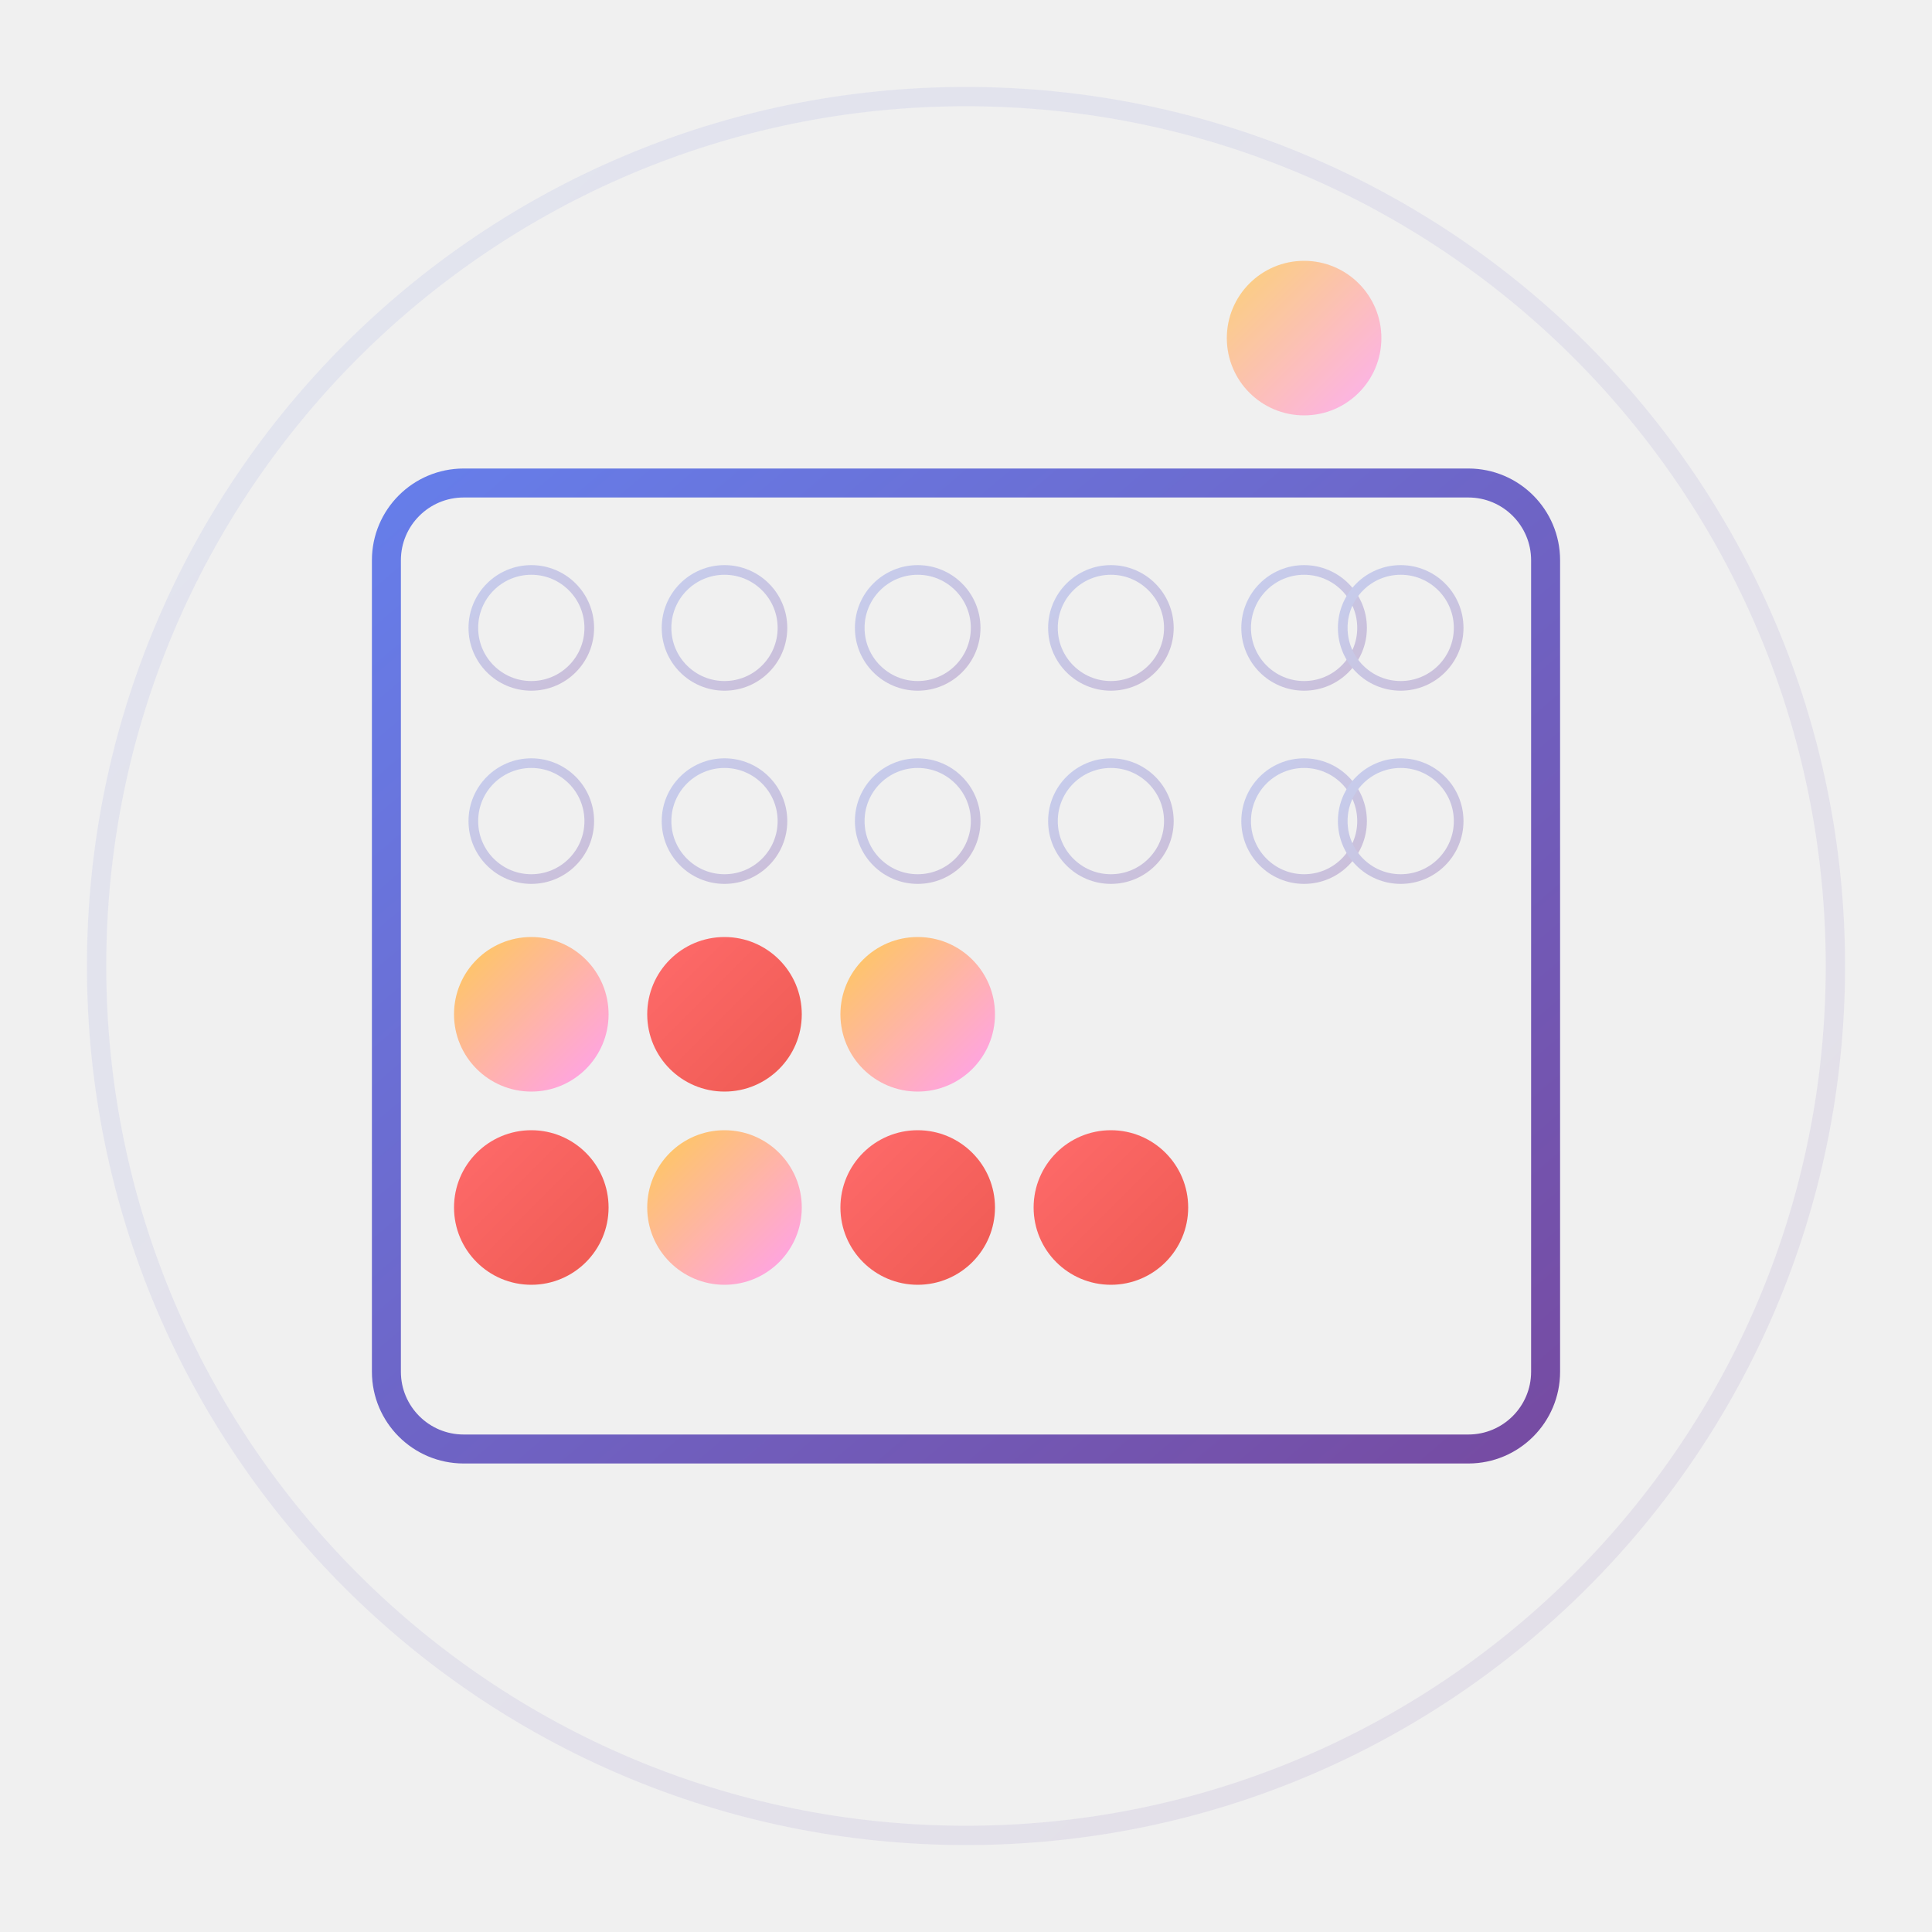
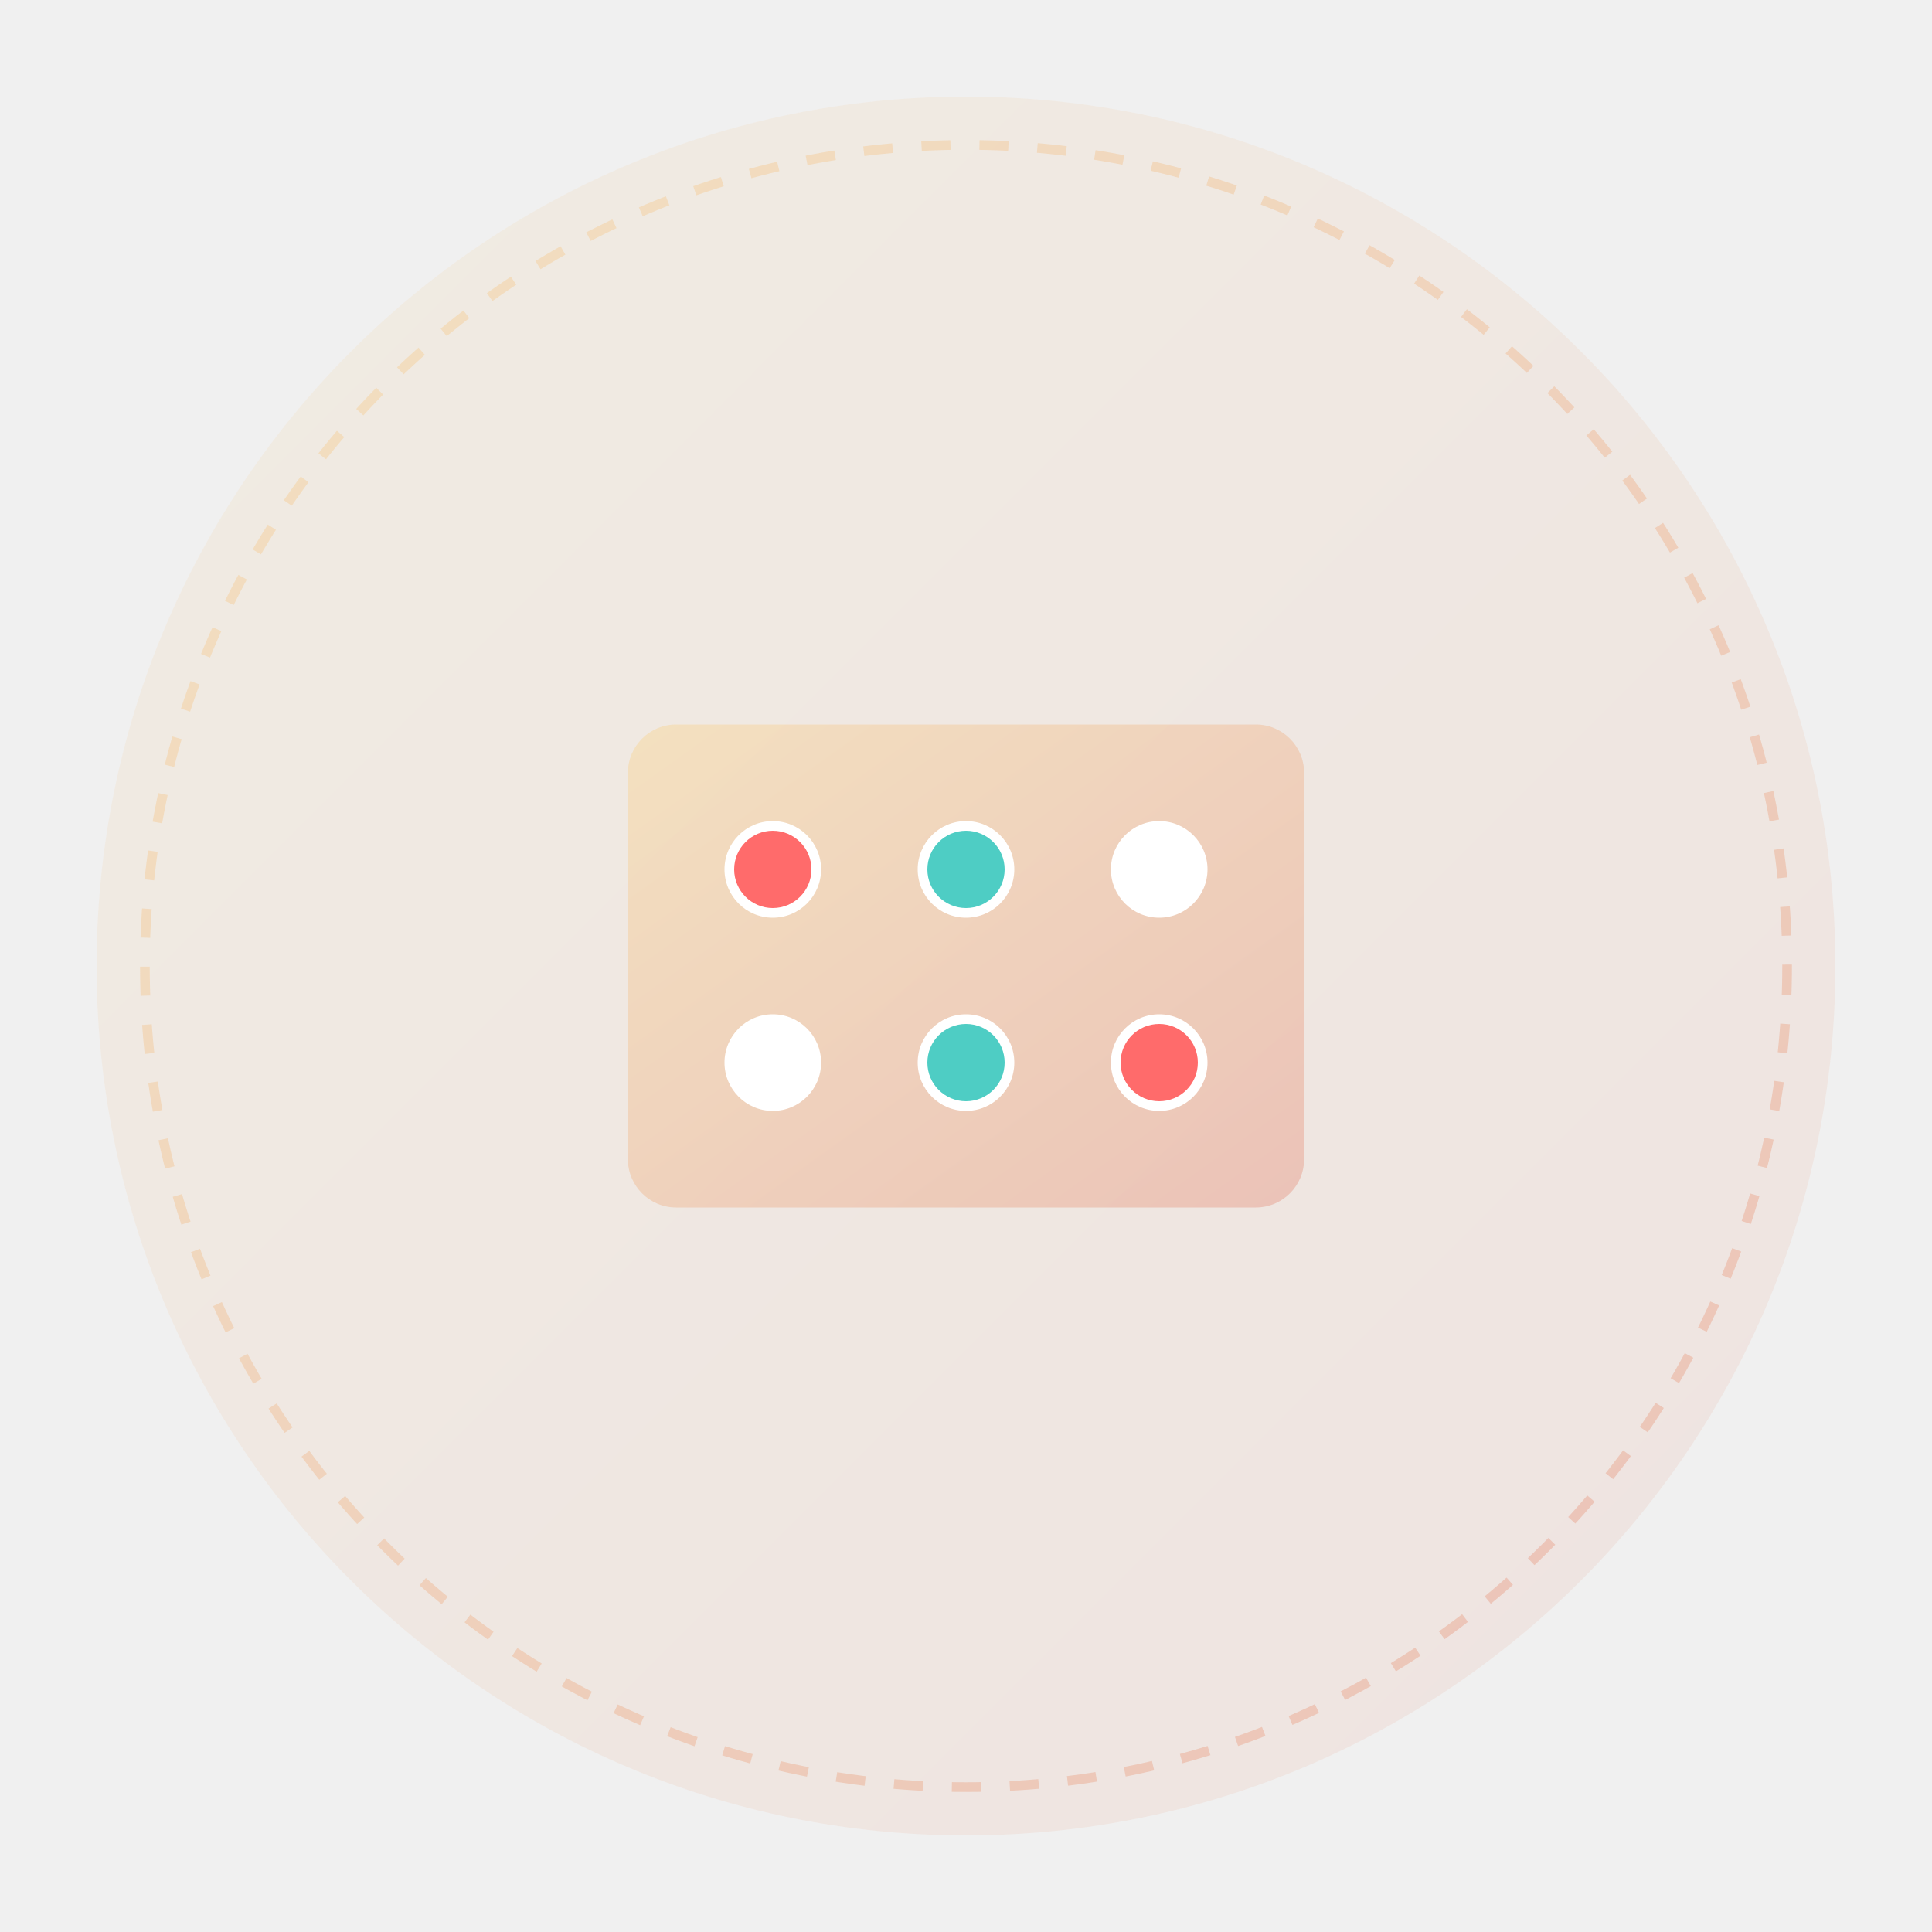
<svg xmlns="http://www.w3.org/2000/svg" viewBox="0 0 200 200">
  <defs>
-     <linearGradient id="boardGradient" x1="0%" y1="0%" x2="100%" y2="100%">
-       <stop offset="0%" style="stop-color:#667eea;stop-opacity:1" />
-       <stop offset="100%" style="stop-color:#764ba2;stop-opacity:1" />
-     </linearGradient>
-     <linearGradient id="redPiece" x1="0%" y1="0%" x2="100%" y2="100%">
-       <stop offset="0%" style="stop-color:#ff6b6b;stop-opacity:1" />
-       <stop offset="100%" style="stop-color:#ee5a52;stop-opacity:1" />
-     </linearGradient>
-     <linearGradient id="yellowPiece" x1="0%" y1="0%" x2="100%" y2="100%">
-       <stop offset="0%" style="stop-color:#feca57;stop-opacity:1" />
-       <stop offset="100%" style="stop-color:#ff9ff3;stop-opacity:1" />
+     <linearGradient id="connect4Gradient" x1="0%" y1="0%" x2="100%" y2="100%">
+       <stop offset="0%" style="stop-color:#fdcb6e;stop-opacity:1" />
+       <stop offset="100%" style="stop-color:#e17055;stop-opacity:1" />
    </linearGradient>
  </defs>
-   <circle cx="100" cy="100" r="90" fill="none" stroke="url(#boardGradient)" stroke-width="2" opacity="0.1" />
-   <rect x="40" y="50" width="120" height="100" rx="8" fill="none" stroke="url(#boardGradient)" stroke-width="3" />
-   <g opacity="0.3">
-     <circle cx="55" cy="65" r="6" fill="none" stroke="url(#boardGradient)" stroke-width="1" />
-     <circle cx="75" cy="65" r="6" fill="none" stroke="url(#boardGradient)" stroke-width="1" />
-     <circle cx="95" cy="65" r="6" fill="none" stroke="url(#boardGradient)" stroke-width="1" />
-     <circle cx="115" cy="65" r="6" fill="none" stroke="url(#boardGradient)" stroke-width="1" />
-     <circle cx="135" cy="65" r="6" fill="none" stroke="url(#boardGradient)" stroke-width="1" />
-     <circle cx="145" cy="65" r="6" fill="none" stroke="url(#boardGradient)" stroke-width="1" />
-     <circle cx="55" cy="85" r="6" fill="none" stroke="url(#boardGradient)" stroke-width="1" />
-     <circle cx="75" cy="85" r="6" fill="none" stroke="url(#boardGradient)" stroke-width="1" />
-     <circle cx="95" cy="85" r="6" fill="none" stroke="url(#boardGradient)" stroke-width="1" />
-     <circle cx="115" cy="85" r="6" fill="none" stroke="url(#boardGradient)" stroke-width="1" />
-     <circle cx="135" cy="85" r="6" fill="none" stroke="url(#boardGradient)" stroke-width="1" />
-     <circle cx="145" cy="85" r="6" fill="none" stroke="url(#boardGradient)" stroke-width="1" />
+   <circle cx="100" cy="100" r="90" fill="url(#connect4Gradient)" opacity="0.1" />
+   <g transform="translate(100,100)">
+     <rect x="-35" y="-25" width="70" height="50" rx="5" fill="url(#connect4Gradient)" opacity="0.3" />
+     <g fill="#fff">
+       <circle cx="-20" cy="-10" r="5" />
+       <circle cx="0" cy="-10" r="5" />
+       <circle cx="20" cy="-10" r="5" />
+       <circle cx="-20" cy="10" r="5" />
+       <circle cx="0" cy="10" r="5" />
+       <circle cx="20" cy="10" r="5" />
+     </g>
+     <circle cx="-20" cy="-10" r="4" fill="#ff6b6b">
+       <animate attributeName="fill" values="#ff6b6b;#4ecdc4;#ff6b6b" dur="2s" repeatCount="indefinite" />
+     </circle>
+     <circle cx="0" cy="-10" r="4" fill="#4ecdc4">
+       <animate attributeName="fill" values="#4ecdc4;#ff6b6b;#4ecdc4" dur="2.5s" repeatCount="indefinite" />
+     </circle>
+     <circle cx="20" cy="10" r="4" fill="#ff6b6b">
+       <animate attributeName="fill" values="#ff6b6b;#4ecdc4;#ff6b6b" dur="1.8s" repeatCount="indefinite" />
+     </circle>
+     <circle cx="0" cy="10" r="4" fill="#4ecdc4">
+       <animate attributeName="fill" values="#4ecdc4;#ff6b6b;#4ecdc4" dur="2.2s" repeatCount="indefinite" />
+     </circle>
  </g>
-   <circle cx="55" cy="125" r="8" fill="url(#redPiece)" />
-   <circle cx="75" cy="125" r="8" fill="url(#yellowPiece)" />
-   <circle cx="95" cy="125" r="8" fill="url(#redPiece)" />
-   <circle cx="115" cy="125" r="8" fill="url(#redPiece)" />
-   <circle cx="55" cy="105" r="8" fill="url(#yellowPiece)" />
-   <circle cx="75" cy="105" r="8" fill="url(#redPiece)" />
-   <circle cx="95" cy="105" r="8" fill="url(#yellowPiece)" />
-   <line x1="50" y1="125" x2="120" y2="125" stroke="url(#redPiece)" stroke-width="3" opacity="0.7" stroke-linecap="round" />
-   <circle cx="135" cy="35" r="8" fill="url(#yellowPiece)" opacity="0.8">
-     <animate attributeName="cy" values="35;45;35" dur="2s" repeatCount="indefinite" />
+   <circle cx="100" cy="100" r="85" fill="none" stroke="url(#connect4Gradient)" stroke-width="1" opacity="0.3" stroke-dasharray="3,3">
+     <animate attributeName="stroke-dashoffset" values="0;6" dur="2s" repeatCount="indefinite" />
  </circle>
</svg>
